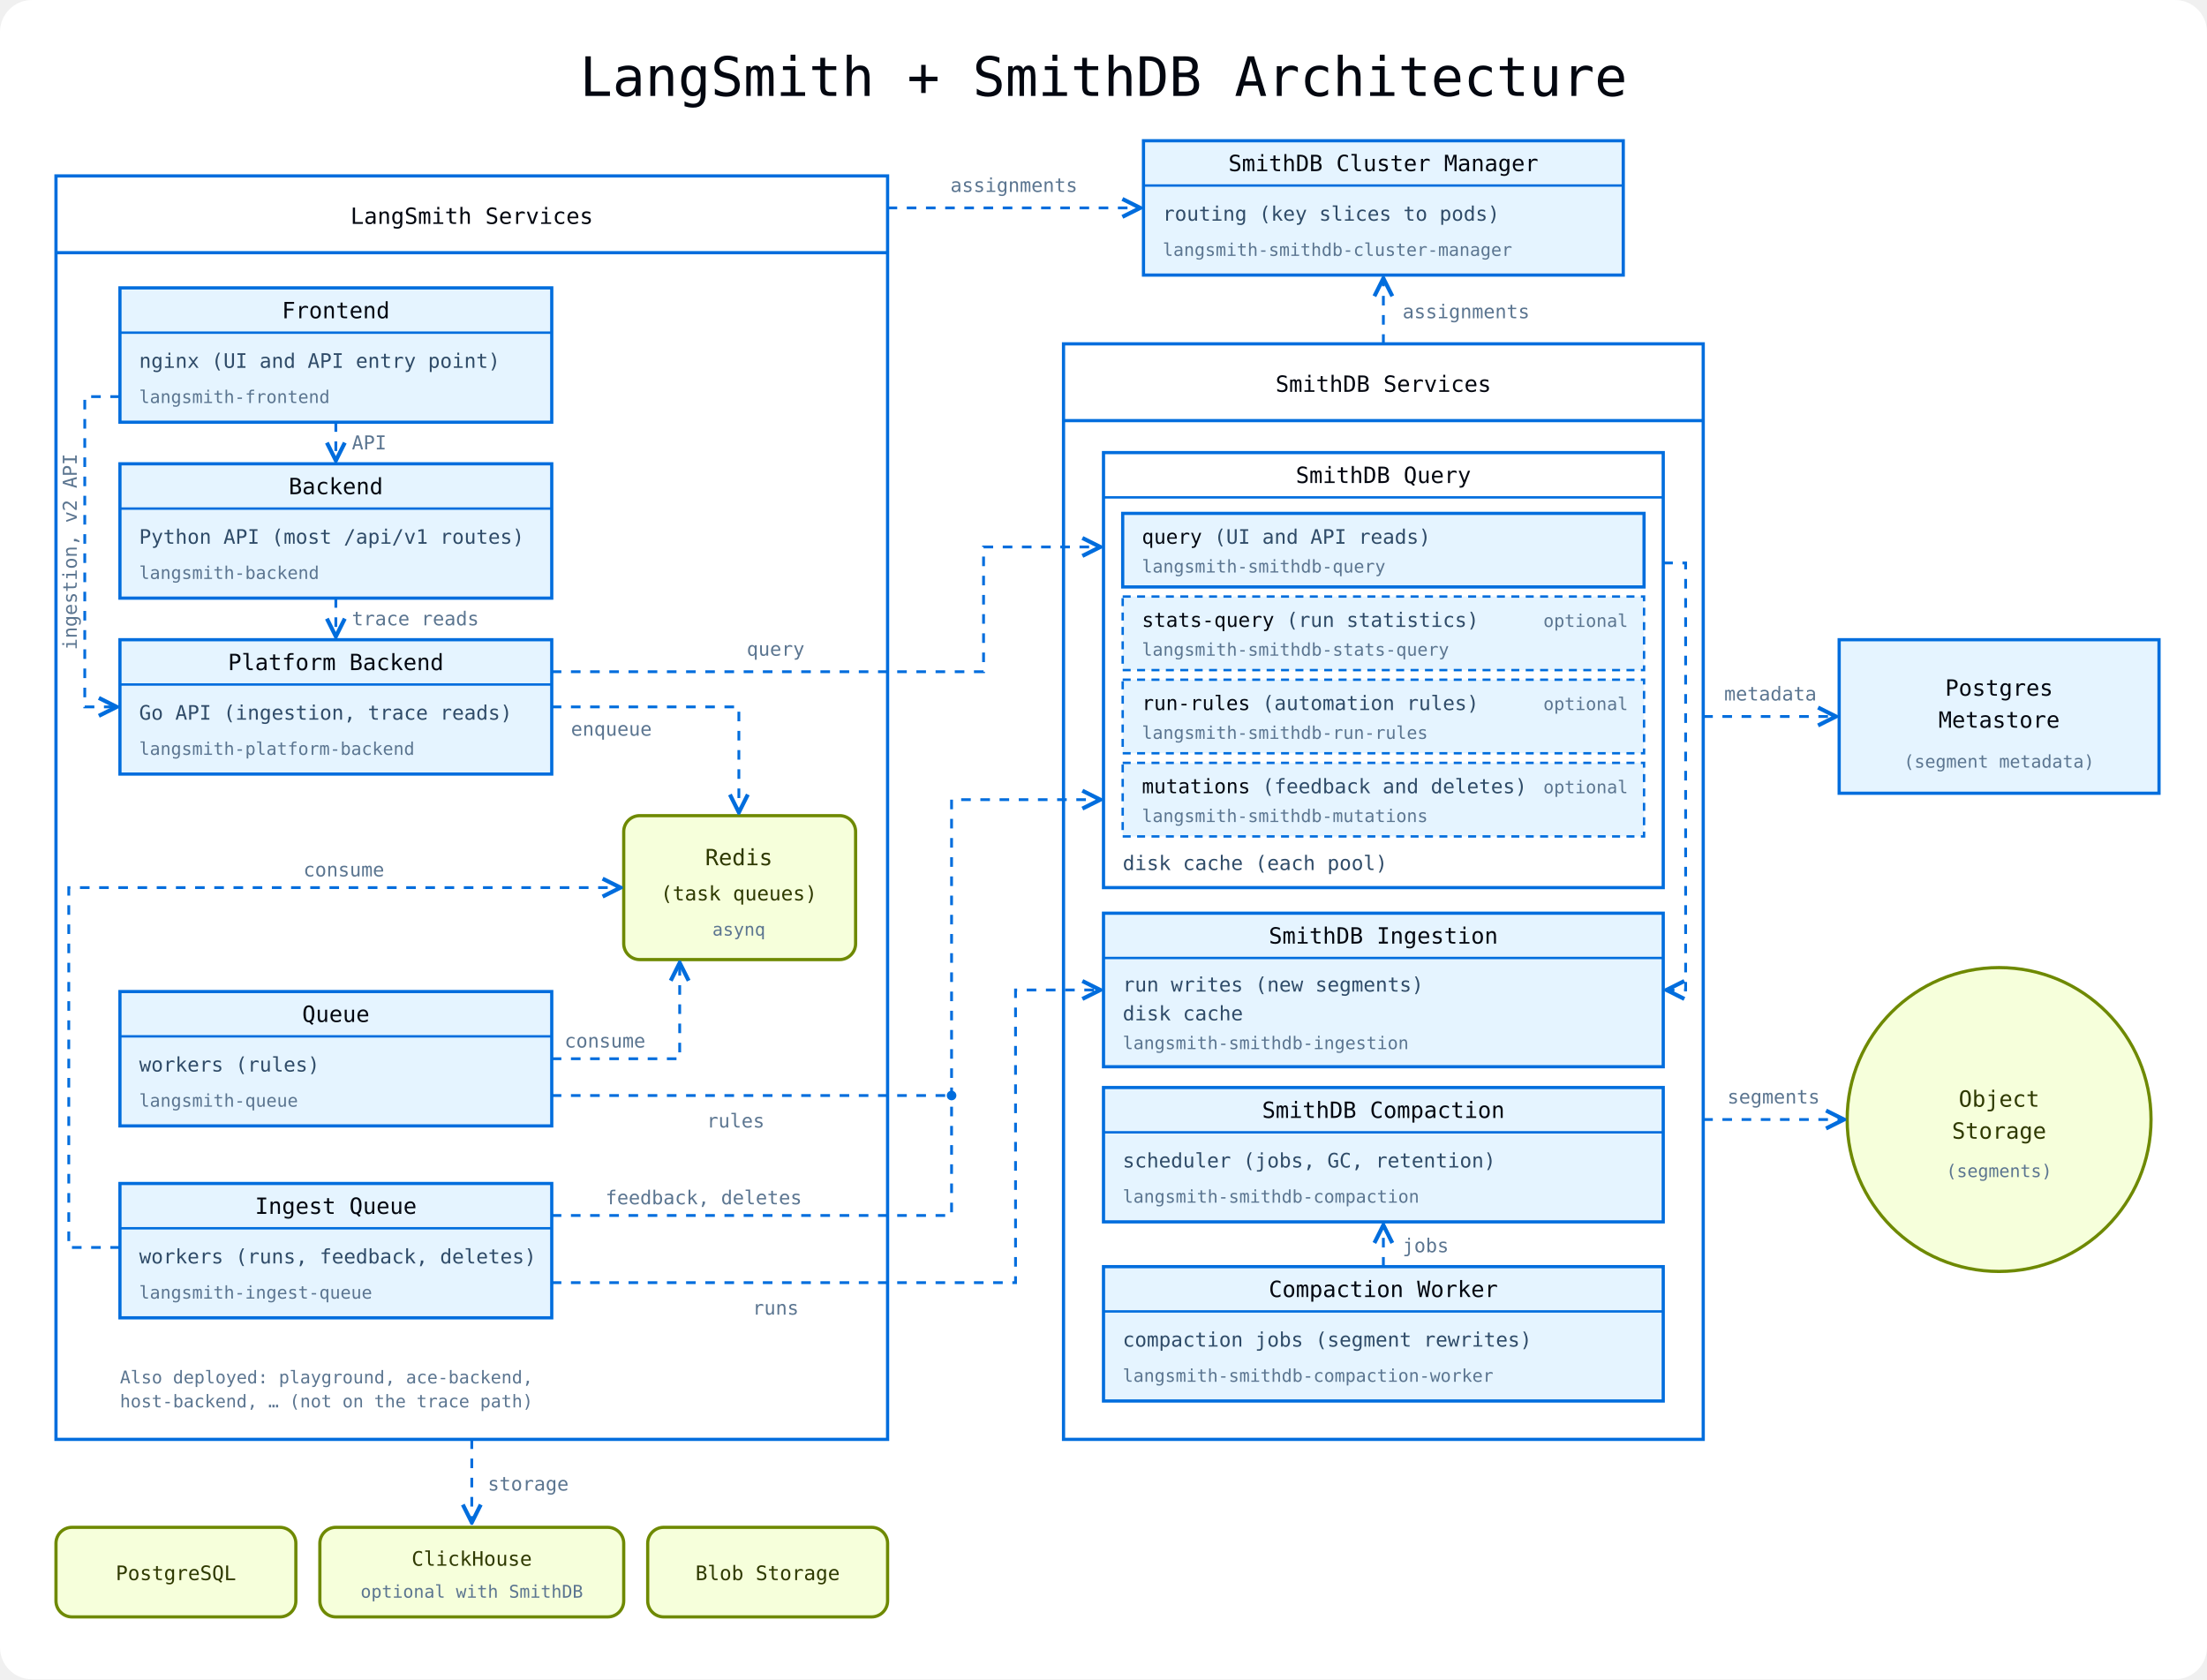
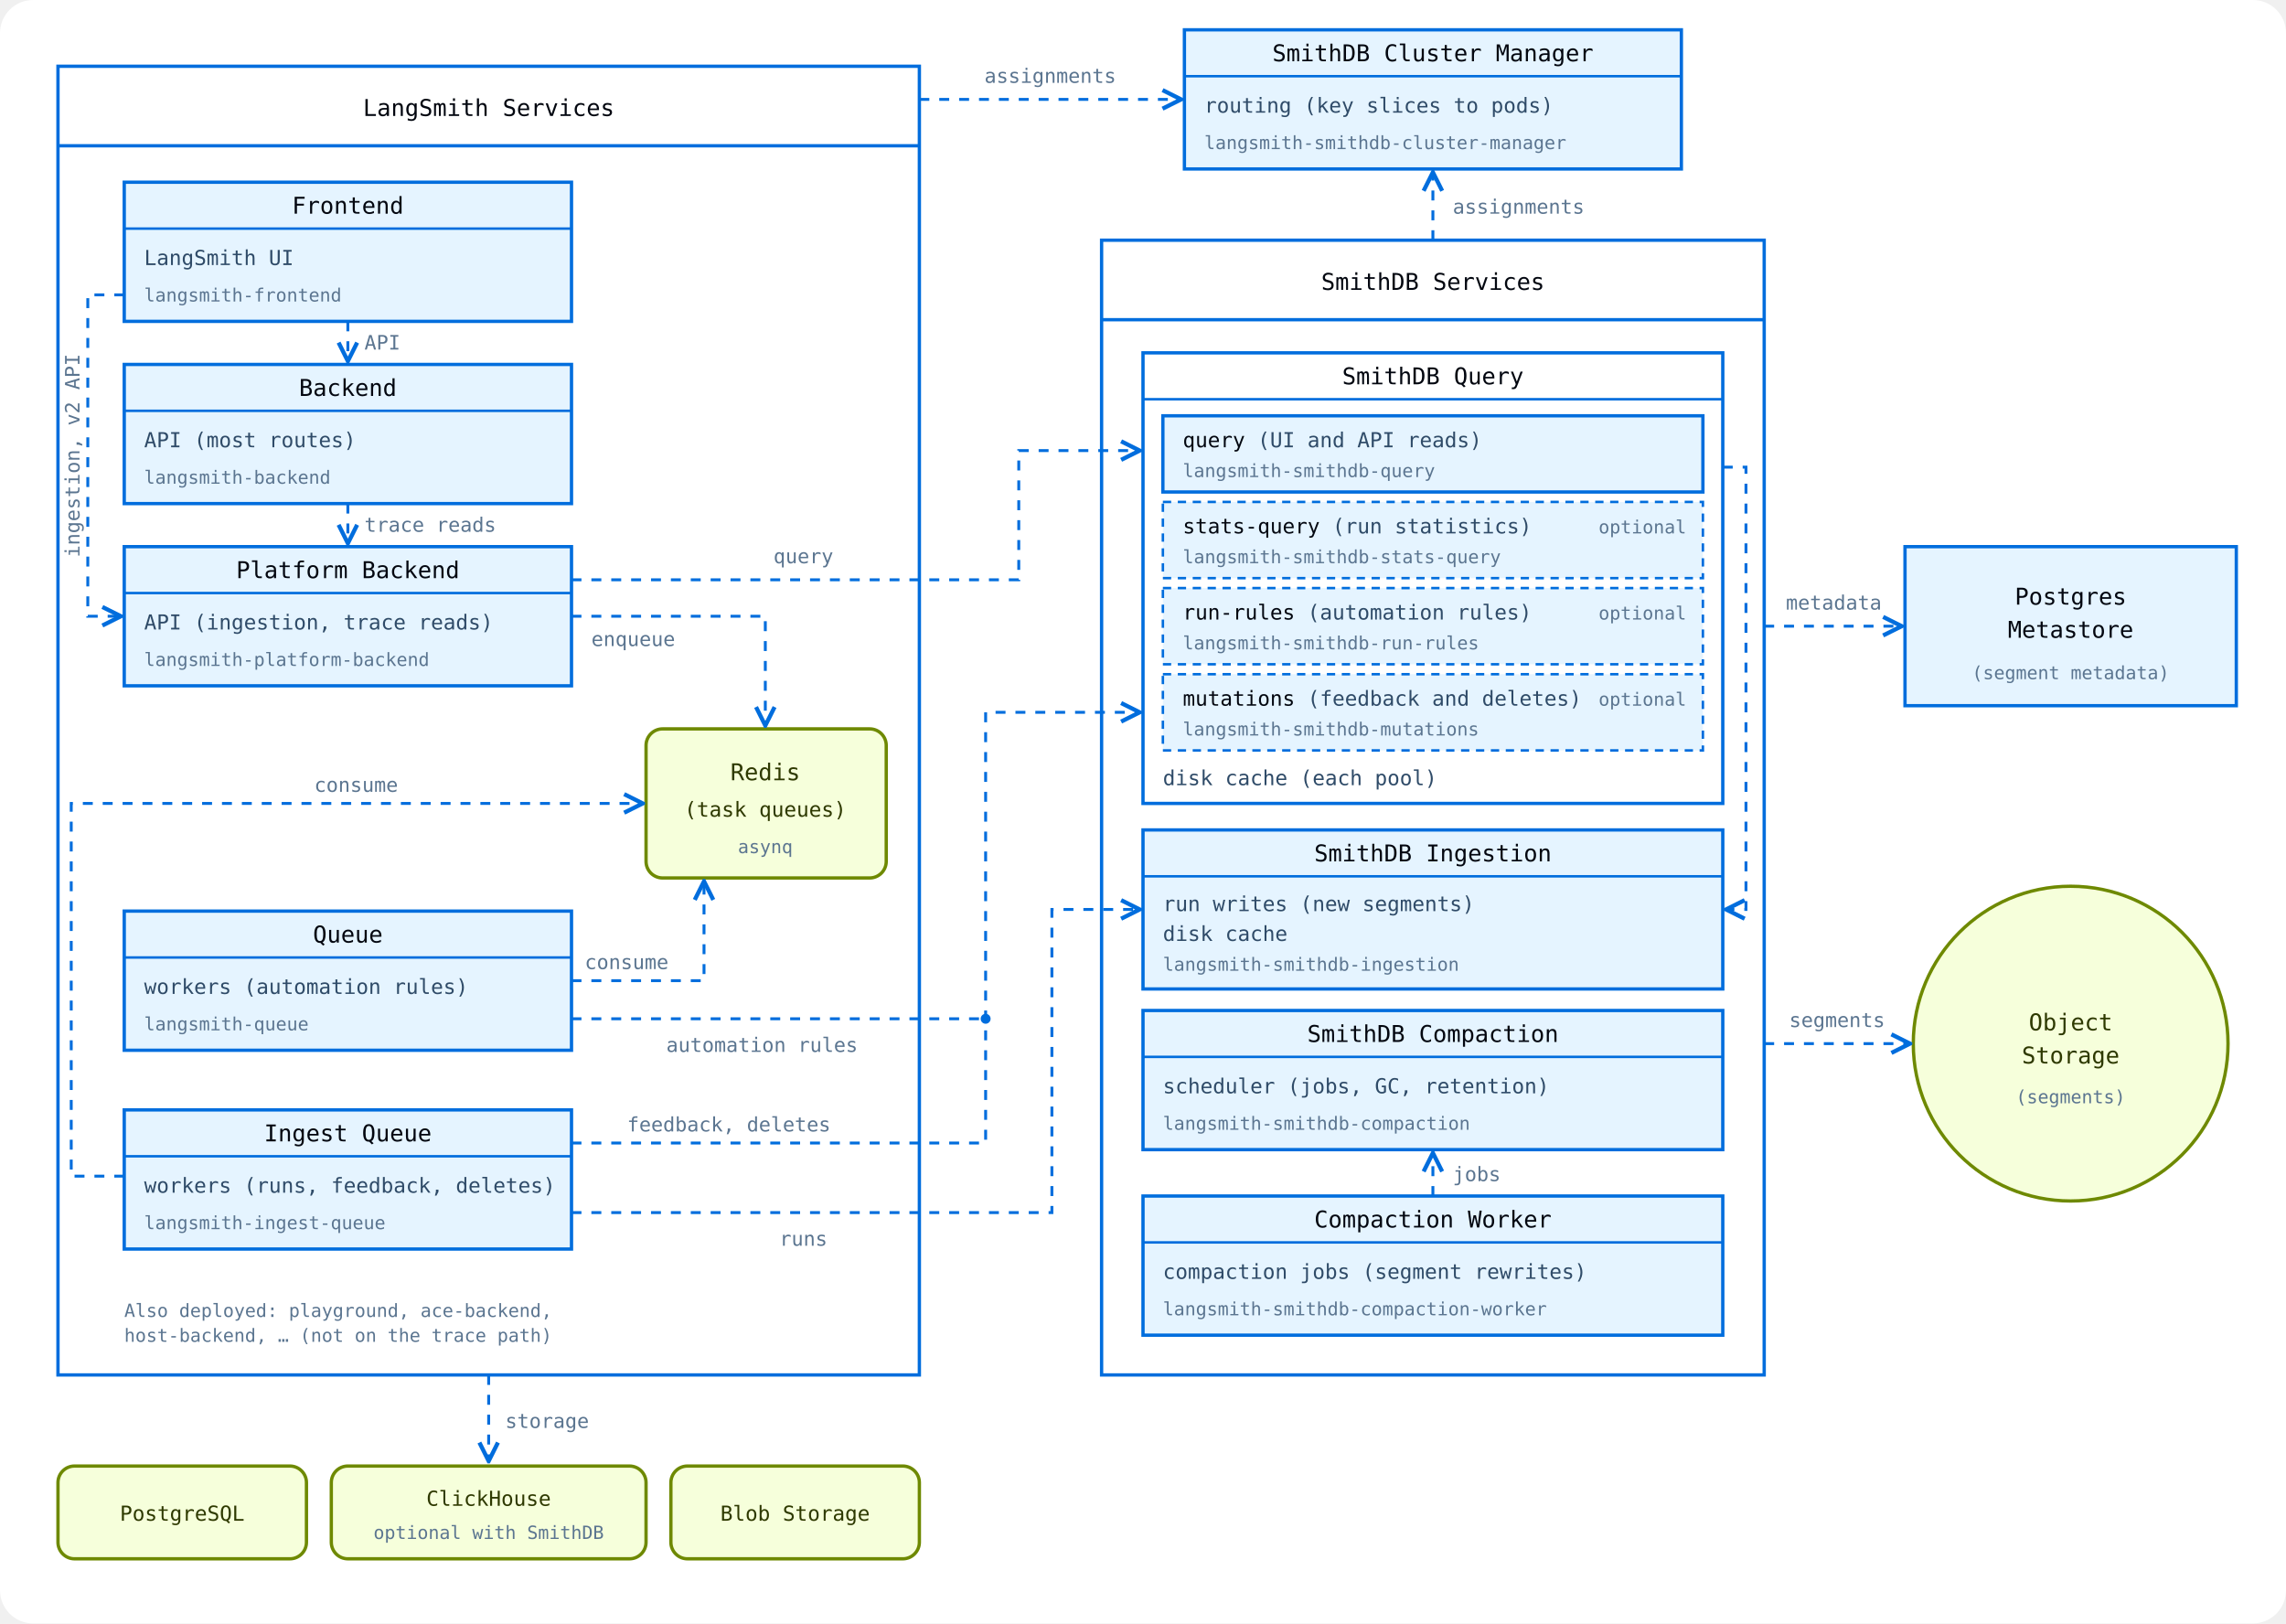
- <svg xmlns="http://www.w3.org/2000/svg" id="diagram" style="color-scheme: light" width="1380" height="1050" viewBox="215 20 1380 1050" role="img" aria-labelledby="title desc" font-family="ui-monospace, SFMono-Regular, Menlo, Consolas, monospace">
+ <svg xmlns="http://www.w3.org/2000/svg" id="diagram" style="color-scheme: light" width="1380" height="980" viewBox="215 90 1380 980" role="img" aria-labelledby="title desc" font-family="ui-monospace, SFMono-Regular, Menlo, Consolas, monospace">
  <defs>
    <marker id="a" viewBox="0 0 10 10" refX="9" refY="5" markerWidth="8" markerHeight="8" orient="auto-start-reverse">
      <path d="M1 1 L9 5 L1 9" fill="none" stroke="#006DDD" stroke-width="1.8" />
    </marker>
  </defs>
-   <rect x="215" y="20" width="1380" height="1050" rx="20" fill="#FFFFFF" />
-   <text x="905" y="80" text-anchor="middle" font-size="34" fill="#030710">LangSmith + SmithDB Architecture</text>
+   <rect x="215" y="90" width="1380" height="980" rx="20" fill="#FFFFFF" />
  <rect x="250" y="130" width="520" height="790" fill="none" stroke="#006DDD" stroke-width="2" />
  <line x1="250" y1="178" x2="770" y2="178" stroke="#006DDD" stroke-width="2" />
  <text x="510" y="160" text-anchor="middle" font-size="14" fill="#030710">LangSmith Services</text>
  <rect x="290" y="200" width="270" height="84" fill="#E5F4FF" stroke="#006DDD" stroke-width="2" />
  <line x1="290" y1="228" x2="560" y2="228" stroke="#006DDD" stroke-width="1.5" />
  <text x="425" y="219" text-anchor="middle" font-size="14" fill="#030710">Frontend</text>
-   <text x="302" y="250" font-size="12.5" fill="#2F4B68">nginx (UI and API entry point)</text>
+   <text x="302" y="250" font-size="12.5" fill="#2F4B68">LangSmith UI</text>
  <text x="302" y="272" font-size="11" fill="#5B7590">langsmith-frontend</text>
  <rect x="290" y="310" width="270" height="84" fill="#E5F4FF" stroke="#006DDD" stroke-width="2" />
  <line x1="290" y1="338" x2="560" y2="338" stroke="#006DDD" stroke-width="1.5" />
  <text x="425" y="329" text-anchor="middle" font-size="14" fill="#030710">Backend</text>
-   <text x="302" y="360" font-size="12.5" fill="#2F4B68">Python API (most /api/v1 routes)</text>
+   <text x="302" y="360" font-size="12.5" fill="#2F4B68">API (most routes)</text>
  <text x="302" y="382" font-size="11" fill="#5B7590">langsmith-backend</text>
  <rect x="290" y="420" width="270" height="84" fill="#E5F4FF" stroke="#006DDD" stroke-width="2" />
  <line x1="290" y1="448" x2="560" y2="448" stroke="#006DDD" stroke-width="1.5" />
  <text x="425" y="439" text-anchor="middle" font-size="14" fill="#030710">Platform Backend</text>
-   <text x="302" y="470" font-size="12.5" fill="#2F4B68">Go API (ingestion, trace reads)</text>
+   <text x="302" y="470" font-size="12.5" fill="#2F4B68">API (ingestion, trace reads)</text>
  <text x="302" y="492" font-size="11" fill="#5B7590">langsmith-platform-backend</text>
  <rect x="605" y="530" width="145" height="90" rx="10" fill="#F6FFDB" stroke="#6E8900" stroke-width="2" />
  <text x="677" y="561" text-anchor="middle" font-size="14" fill="#2E3900">Redis</text>
  <text x="677" y="583" text-anchor="middle" font-size="12.5" fill="#2E3900">(task queues)</text>
  <text x="677" y="605" text-anchor="middle" font-size="11" fill="#5B7590">asynq</text>
  <rect x="290" y="640" width="270" height="84" fill="#E5F4FF" stroke="#006DDD" stroke-width="2" />
  <line x1="290" y1="668" x2="560" y2="668" stroke="#006DDD" stroke-width="1.5" />
  <text x="425" y="659" text-anchor="middle" font-size="14" fill="#030710">Queue</text>
-   <text x="302" y="690" font-size="12.5" fill="#2F4B68">workers (rules)</text>
+   <text x="302" y="690" font-size="12.5" fill="#2F4B68">workers (automation rules)</text>
  <text x="302" y="712" font-size="11" fill="#5B7590">langsmith-queue</text>
  <rect x="290" y="760" width="270" height="84" fill="#E5F4FF" stroke="#006DDD" stroke-width="2" />
  <line x1="290" y1="788" x2="560" y2="788" stroke="#006DDD" stroke-width="1.5" />
  <text x="425" y="779" text-anchor="middle" font-size="14" fill="#030710">Ingest Queue</text>
  <text x="302" y="810" font-size="12.5" fill="#2F4B68">workers (runs, feedback, deletes)</text>
  <text x="302" y="832" font-size="11" fill="#5B7590">langsmith-ingest-queue</text>
  <text x="290" y="885" font-size="11" fill="#5B7590">Also deployed: playground, ace-backend,</text>
  <text x="290" y="900" font-size="11" fill="#5B7590">host-backend, … (not on the trace path)</text>
  <rect x="930" y="108" width="300" height="84" fill="#E5F4FF" stroke="#006DDD" stroke-width="2" />
  <line x1="930" y1="136" x2="1230" y2="136" stroke="#006DDD" stroke-width="1.5" />
  <text x="1080" y="127" text-anchor="middle" font-size="14" fill="#030710">SmithDB Cluster Manager</text>
  <text x="942" y="158" font-size="12.5" fill="#2F4B68">routing (key slices to pods)</text>
  <text x="942" y="180" font-size="11" fill="#5B7590">langsmith-smithdb-cluster-manager</text>
  <rect x="880" y="235" width="400" height="685" fill="none" stroke="#006DDD" stroke-width="2" />
  <line x1="880" y1="283" x2="1280" y2="283" stroke="#006DDD" stroke-width="2" />
  <text x="1080" y="265" text-anchor="middle" font-size="14" fill="#030710">SmithDB Services</text>
  <rect x="905" y="303" width="350" height="272" fill="none" stroke="#006DDD" stroke-width="2" />
  <line x1="905" y1="331" x2="1255" y2="331" stroke="#006DDD" stroke-width="1.5" />
  <text x="1080" y="322" text-anchor="middle" font-size="14" fill="#030710">SmithDB Query</text>
  <text x="917" y="564" font-size="12.5" fill="#2F4B68">disk cache (each pool)</text>
  <rect x="917" y="341" width="326" height="46" fill="#E5F4FF" stroke="#006DDD" stroke-width="2" />
  <text x="929" y="360" font-size="12.5" fill="#2F4B68">
    <tspan fill="#030710">query</tspan> (UI and API reads)</text>
  <text x="929" y="378" font-size="11" fill="#5B7590">langsmith-smithdb-query</text>
  <rect x="917" y="393" width="326" height="46" fill="#E5F4FF" stroke="#006DDD" stroke-width="1.5" stroke-dasharray="5 4" />
  <text x="929" y="412" font-size="12.5" fill="#2F4B68">
    <tspan fill="#030710">stats-query</tspan> (run statistics)</text>
  <text x="1233" y="412" text-anchor="end" font-size="11" fill="#5B7590">optional</text>
  <text x="929" y="430" font-size="11" fill="#5B7590">langsmith-smithdb-stats-query</text>
  <rect x="917" y="445" width="326" height="46" fill="#E5F4FF" stroke="#006DDD" stroke-width="1.5" stroke-dasharray="5 4" />
  <text x="929" y="464" font-size="12.5" fill="#2F4B68">
    <tspan fill="#030710">run-rules</tspan> (automation rules)</text>
  <text x="1233" y="464" text-anchor="end" font-size="11" fill="#5B7590">optional</text>
  <text x="929" y="482" font-size="11" fill="#5B7590">langsmith-smithdb-run-rules</text>
  <rect x="917" y="497" width="326" height="46" fill="#E5F4FF" stroke="#006DDD" stroke-width="1.5" stroke-dasharray="5 4" />
  <text x="929" y="516" font-size="12.5" fill="#2F4B68">
    <tspan fill="#030710">mutations</tspan> (feedback and deletes)</text>
  <text x="1233" y="516" text-anchor="end" font-size="11" fill="#5B7590">optional</text>
  <text x="929" y="534" font-size="11" fill="#5B7590">langsmith-smithdb-mutations</text>
  <rect x="905" y="591" width="350" height="96" fill="#E5F4FF" stroke="#006DDD" stroke-width="2" />
  <line x1="905" y1="619" x2="1255" y2="619" stroke="#006DDD" stroke-width="1.5" />
  <text x="1080" y="610" text-anchor="middle" font-size="14" fill="#030710">SmithDB Ingestion</text>
  <text x="917" y="640" font-size="12.5" fill="#2F4B68">run writes (new segments)</text>
  <text x="917" y="658" font-size="12.5" fill="#2F4B68">disk cache</text>
  <text x="917" y="676" font-size="11" fill="#5B7590">langsmith-smithdb-ingestion</text>
  <rect x="905" y="700" width="350" height="84" fill="#E5F4FF" stroke="#006DDD" stroke-width="2" />
  <line x1="905" y1="728" x2="1255" y2="728" stroke="#006DDD" stroke-width="1.5" />
  <text x="1080" y="719" text-anchor="middle" font-size="14" fill="#030710">SmithDB Compaction</text>
  <text x="917" y="750" font-size="12.5" fill="#2F4B68">scheduler (jobs, GC, retention)</text>
  <text x="917" y="772" font-size="11" fill="#5B7590">langsmith-smithdb-compaction</text>
  <rect x="905" y="812" width="350" height="84" fill="#E5F4FF" stroke="#006DDD" stroke-width="2" />
  <line x1="905" y1="840" x2="1255" y2="840" stroke="#006DDD" stroke-width="1.5" />
  <text x="1080" y="831" text-anchor="middle" font-size="14" fill="#030710">Compaction Worker</text>
  <text x="917" y="862" font-size="12.5" fill="#2F4B68">compaction jobs (segment rewrites)</text>
  <text x="917" y="884" font-size="11" fill="#5B7590">langsmith-smithdb-compaction-worker</text>
  <rect x="1365" y="420" width="200" height="96" fill="#E5F4FF" stroke="#006DDD" stroke-width="2" />
  <text x="1465" y="455" text-anchor="middle" font-size="14" fill="#030710">Postgres</text>
  <text x="1465" y="475" text-anchor="middle" font-size="14" fill="#030710">Metastore</text>
  <text x="1465" y="500" text-anchor="middle" font-size="11" fill="#5B7590">(segment metadata)</text>
  <circle cx="1465" cy="720" r="95" fill="#F6FFDB" stroke="#6E8900" stroke-width="2" />
  <text x="1465" y="712" text-anchor="middle" font-size="14" fill="#2E3900">Object</text>
  <text x="1465" y="732" text-anchor="middle" font-size="14" fill="#2E3900">Storage</text>
  <text x="1465" y="756" text-anchor="middle" font-size="11" fill="#5B7590">(segments)</text>
  <rect x="250" y="975" width="150" height="56" rx="10" fill="#F6FFDB" stroke="#6E8900" stroke-width="2" />
  <text x="325" y="1008" text-anchor="middle" font-size="12.5" fill="#2E3900">PostgreSQL</text>
  <rect x="415" y="975" width="190" height="56" rx="10" fill="#F6FFDB" stroke="#6E8900" stroke-width="2" />
  <text x="510" y="999" text-anchor="middle" font-size="12.5" fill="#2E3900">ClickHouse</text>
  <text x="510" y="1019" text-anchor="middle" font-size="11" fill="#5B7590">optional with SmithDB</text>
  <rect x="620" y="975" width="150" height="56" rx="10" fill="#F6FFDB" stroke="#6E8900" stroke-width="2" />
  <text x="695" y="1008" text-anchor="middle" font-size="12.5" fill="#2E3900">Blob Storage</text>
  <path d="M425 284 V308" marker-end="url(#a)" stroke="#006DDD" stroke-width="1.75" fill="none" stroke-dasharray="6 6" />
  <text x="435" y="301" font-size="12" fill="#5B7590">API</text>
  <path d="M290 268 H268 V462 H288" marker-end="url(#a)" stroke="#006DDD" stroke-width="1.75" fill="none" stroke-dasharray="6 6" />
  <text x="263" y="365" text-anchor="middle" transform="rotate(-90 263 365)" font-size="12" fill="#5B7590">ingestion, v2 API</text>
  <path d="M425 394 V418" marker-end="url(#a)" stroke="#006DDD" stroke-width="1.75" fill="none" stroke-dasharray="6 6" />
  <text x="435" y="411" font-size="12" fill="#5B7590">trace reads</text>
  <path d="M560 440 H830 V362 H903" marker-end="url(#a)" stroke="#006DDD" stroke-width="1.75" fill="none" stroke-dasharray="6 6" />
  <text x="700" y="430" text-anchor="middle" font-size="12" fill="#5B7590">query</text>
  <path d="M560 705 H810" stroke="#006DDD" stroke-width="1.75" fill="none" stroke-dasharray="6 6" />
  <circle cx="810" cy="705" r="3" fill="#006DDD" />
-   <text x="675" y="725" text-anchor="middle" font-size="12" fill="#5B7590">rules</text>
+   <text x="675" y="725" text-anchor="middle" font-size="12" fill="#5B7590">automation rules</text>
  <path d="M560 462 H677 V528" marker-end="url(#a)" stroke="#006DDD" stroke-width="1.75" fill="none" stroke-dasharray="6 6" />
  <text x="572" y="480" font-size="12" fill="#5B7590">enqueue</text>
  <path d="M560 682 H640 V622" marker-end="url(#a)" stroke="#006DDD" stroke-width="1.75" fill="none" stroke-dasharray="6 6" />
  <text x="568" y="675" font-size="12" fill="#5B7590">consume</text>
  <path d="M290 800 H258 V575 H603" marker-end="url(#a)" stroke="#006DDD" stroke-width="1.75" fill="none" stroke-dasharray="6 6" />
  <text x="430" y="568" text-anchor="middle" font-size="12" fill="#5B7590">consume</text>
  <path d="M560 780 H810 V520 H903" marker-end="url(#a)" stroke="#006DDD" stroke-width="1.75" fill="none" stroke-dasharray="6 6" />
  <text x="655" y="773" text-anchor="middle" font-size="12" fill="#5B7590">feedback, deletes</text>
  <path d="M560 822 H850 V639 H903" marker-end="url(#a)" stroke="#006DDD" stroke-width="1.75" fill="none" stroke-dasharray="6 6" />
  <text x="700" y="842" text-anchor="middle" font-size="12" fill="#5B7590">runs</text>
  <path d="M770 150 H928" marker-end="url(#a)" stroke="#006DDD" stroke-width="1.75" fill="none" stroke-dasharray="6 6" />
  <path d="M1080 235 V194" marker-end="url(#a)" stroke="#006DDD" stroke-width="1.75" fill="none" stroke-dasharray="6 6" />
  <text x="849" y="140" text-anchor="middle" font-size="12" fill="#5B7590">assignments</text>
  <text x="1092" y="219" font-size="12" fill="#5B7590">assignments</text>
  <path d="M1255 372 H1269 V639 H1257" marker-end="url(#a)" stroke="#006DDD" stroke-width="1.75" fill="none" stroke-dasharray="6 6" />
  <path d="M1080 812 V786" marker-end="url(#a)" stroke="#006DDD" stroke-width="1.75" fill="none" stroke-dasharray="6 6" />
  <text x="1092" y="803" font-size="12" fill="#5B7590">jobs</text>
  <path d="M1280 468 H1363" marker-end="url(#a)" stroke="#006DDD" stroke-width="1.75" fill="none" stroke-dasharray="6 6" />
  <text x="1322" y="458" text-anchor="middle" font-size="12" fill="#5B7590">metadata</text>
  <path d="M1280 720 H1368" marker-end="url(#a)" stroke="#006DDD" stroke-width="1.75" fill="none" stroke-dasharray="6 6" />
  <text x="1324" y="710" text-anchor="middle" font-size="12" fill="#5B7590">segments</text>
  <path d="M510 920 V972" marker-end="url(#a)" stroke="#006DDD" stroke-width="1.75" fill="none" stroke-dasharray="6 6" />
  <text x="520" y="952" font-size="12" fill="#5B7590">storage</text>
</svg>
